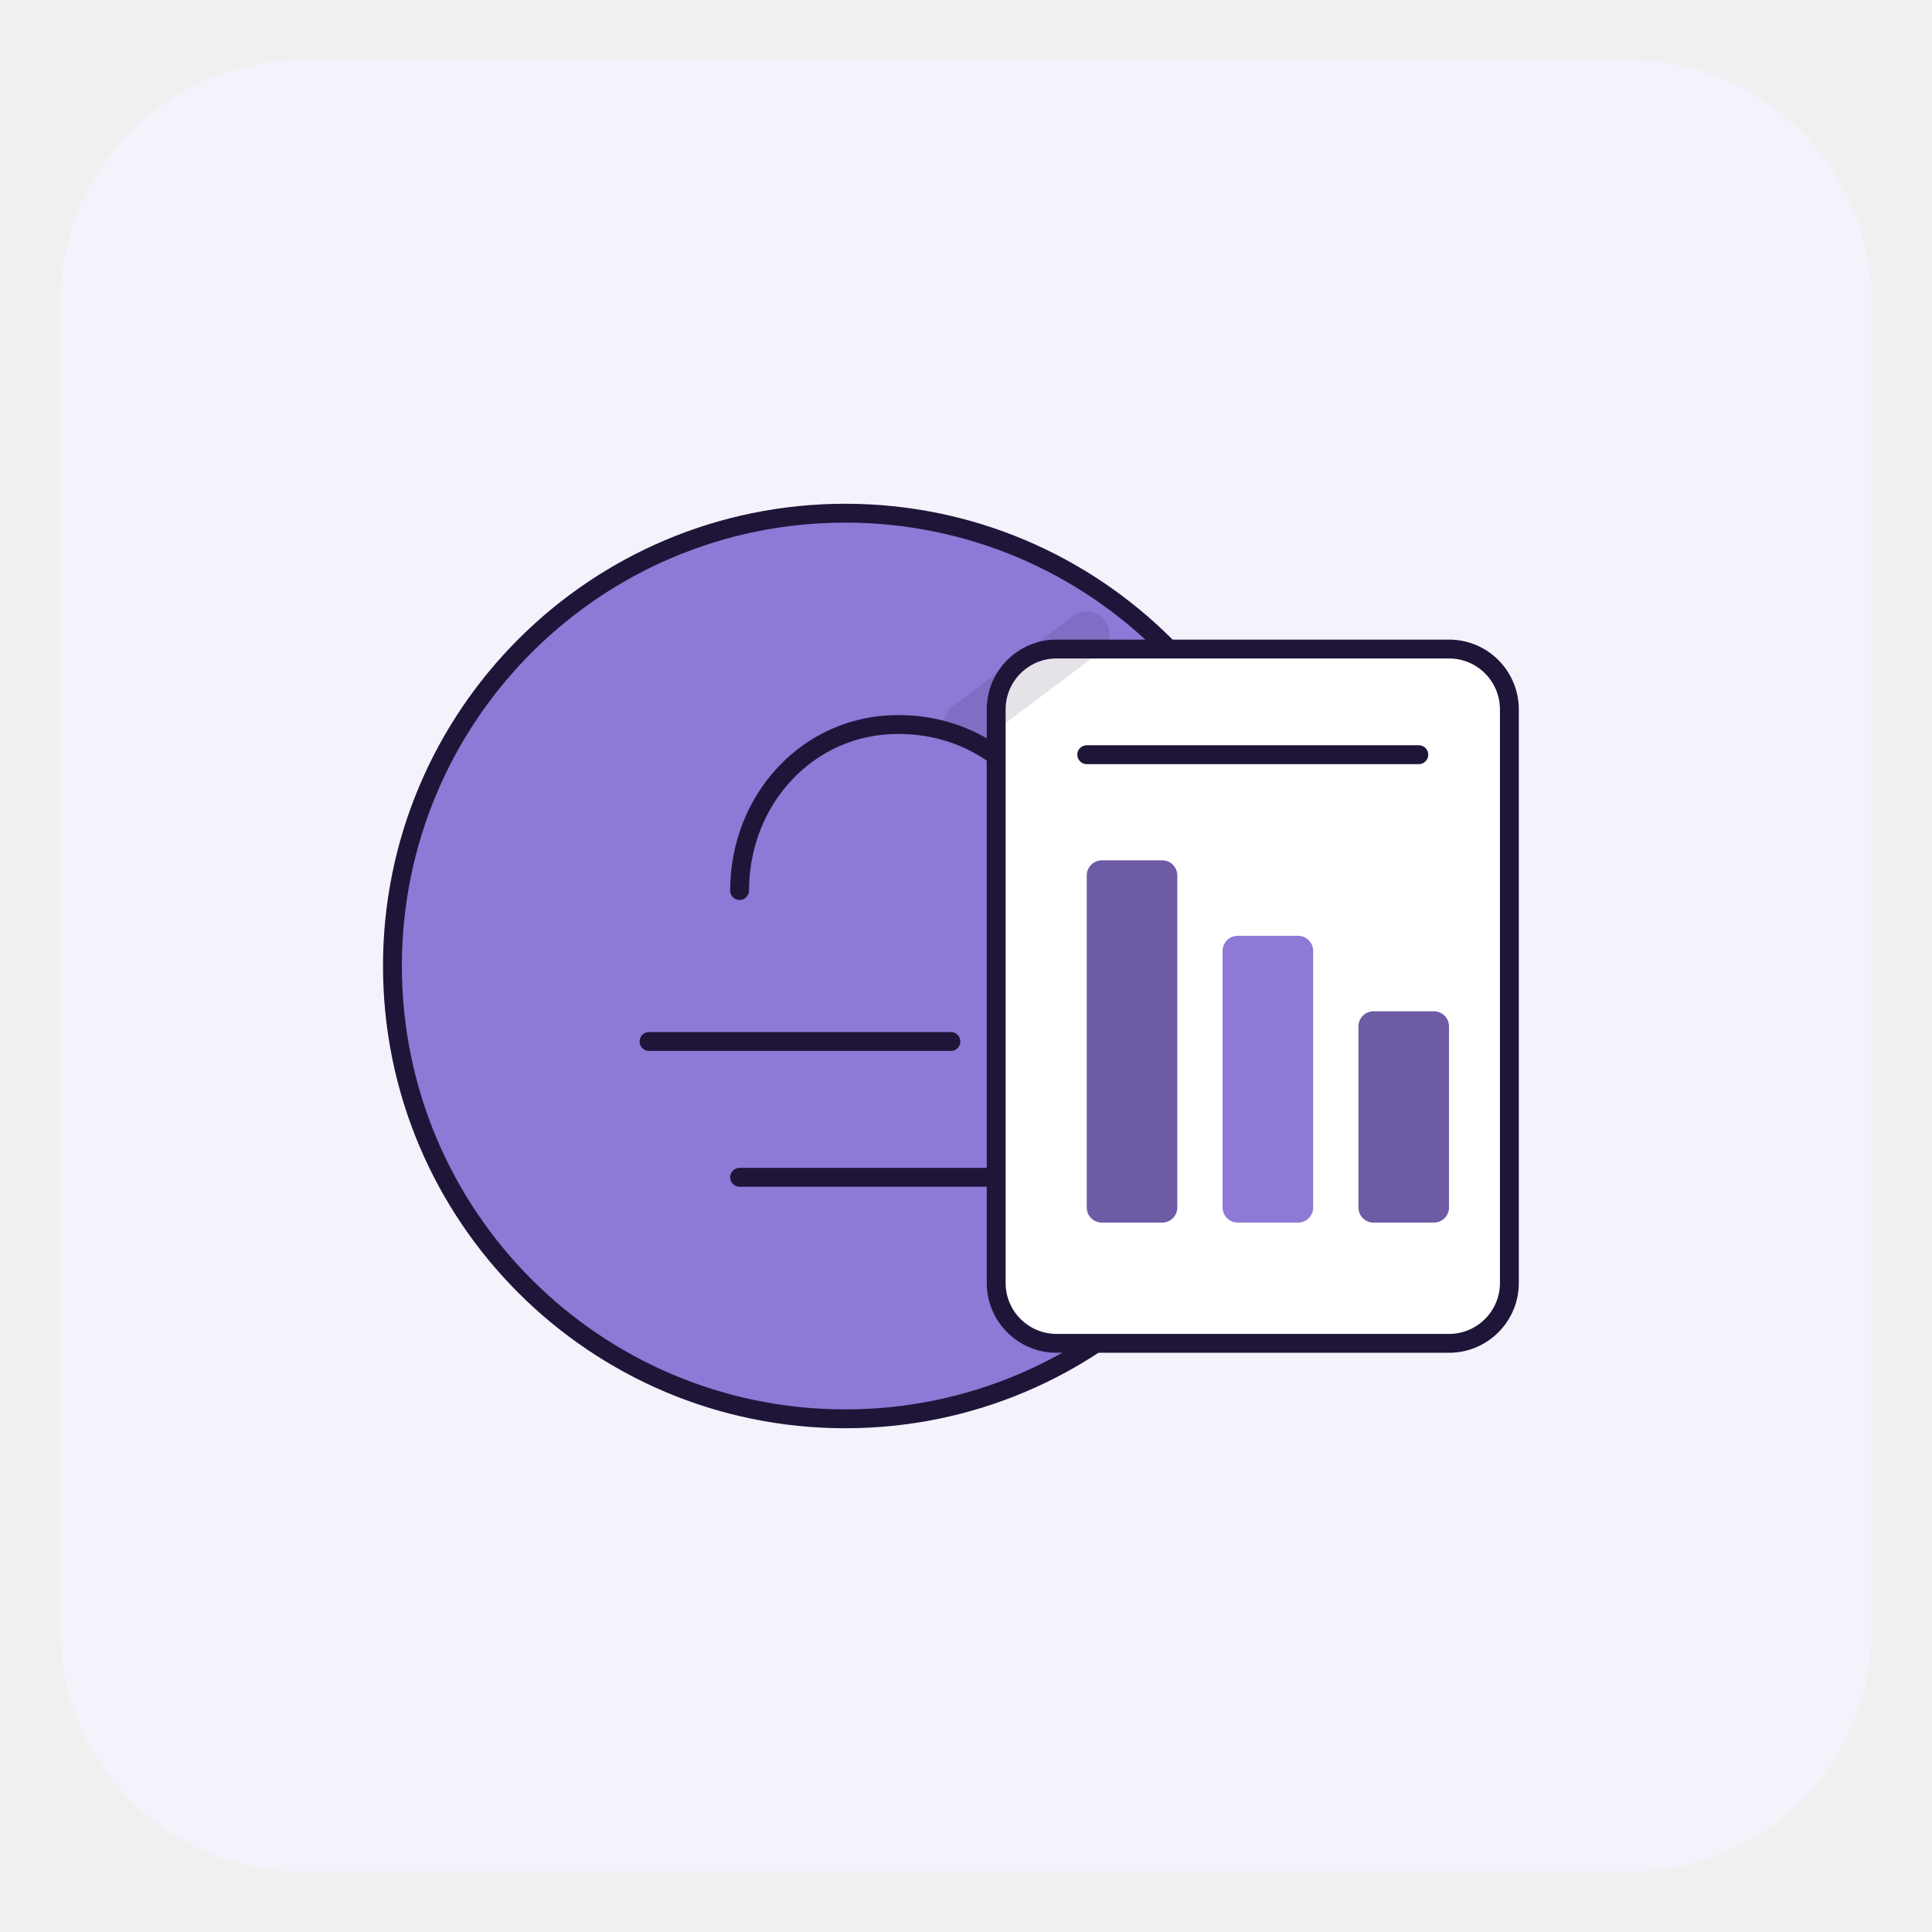
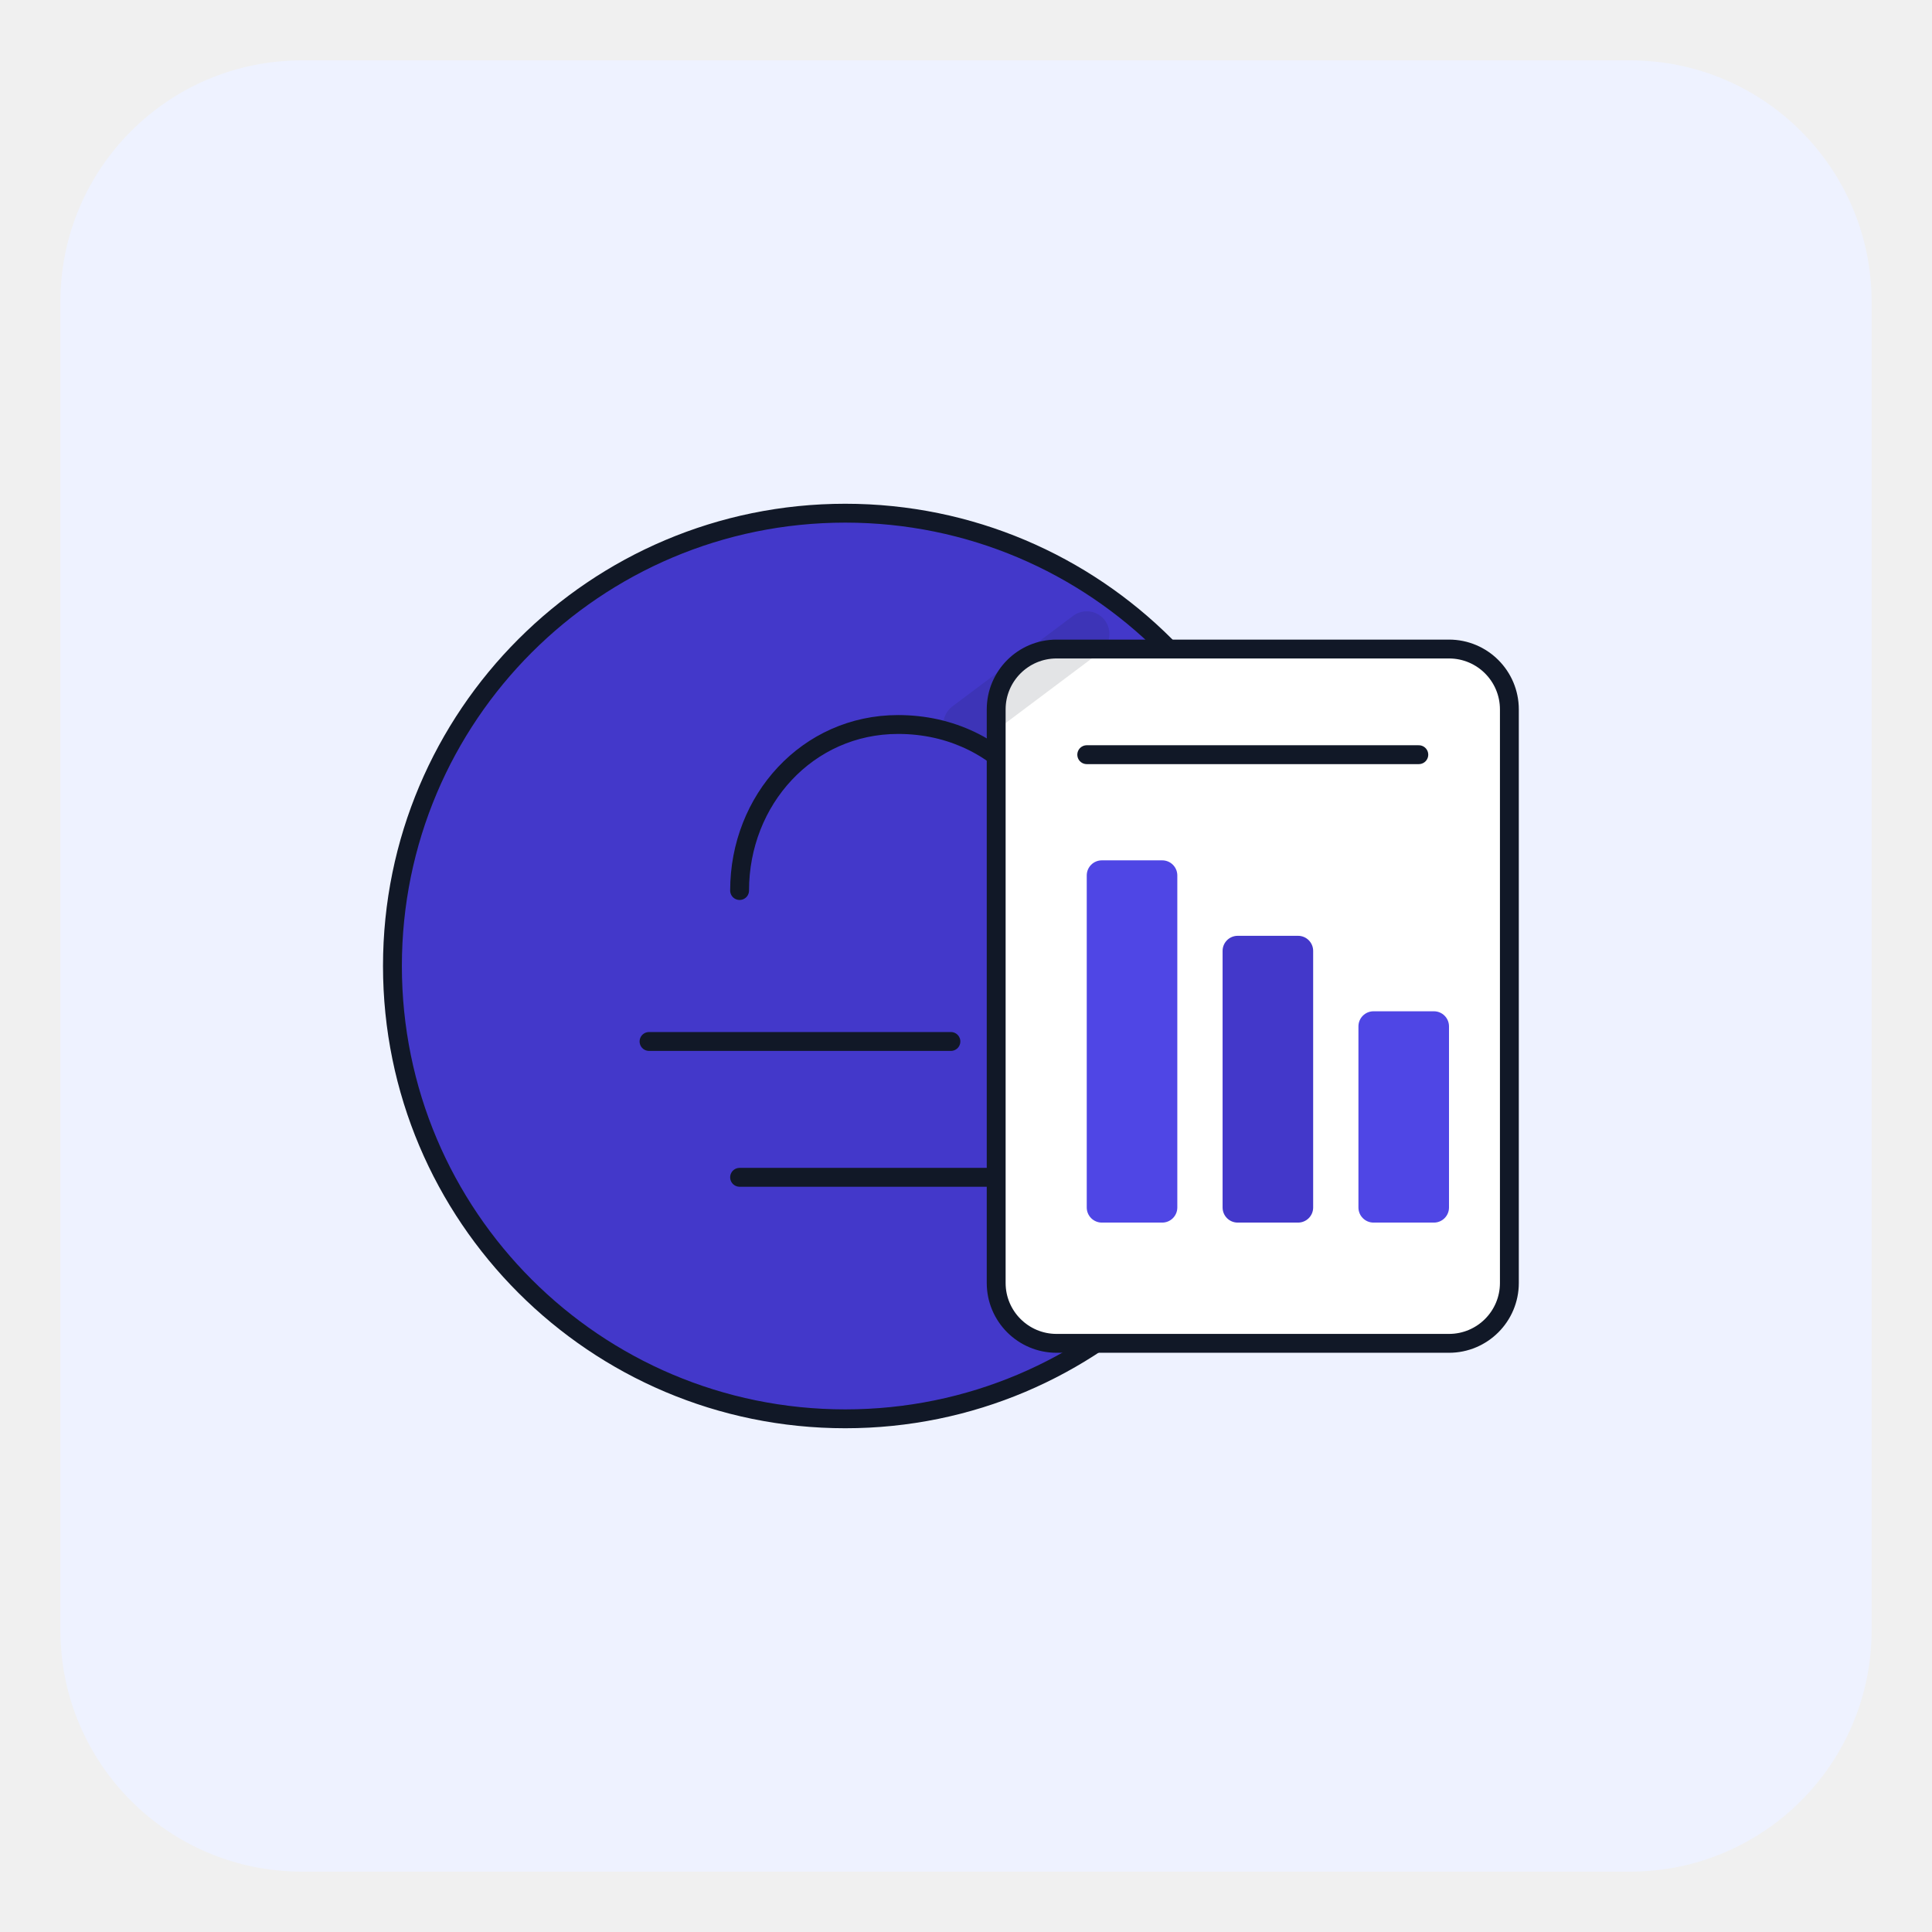
<svg xmlns="http://www.w3.org/2000/svg" width="256" height="256" viewBox="0 0 256 256" role="img" aria-label="Accounts logo: money and report">
  <defs>
    <style>
-       .ink{stroke:#1F1539;stroke-width:2.5;stroke-linecap:round;stroke-linejoin:round}
+       .ink{stroke:#111827;stroke-width:2.5;stroke-linecap:round;stroke-linejoin:round}
    </style>
  </defs>
-   <rect x="8" y="8" width="240" height="240" rx="32" fill="#F4F2FB" />
-   <circle cx="112" cy="128" r="60" fill="#8E79D6" class="" />
+   <rect x="8" y="8" width="240" height="240" rx="32" fill="#eef2ff" />
+   <circle cx="112" cy="128" r="60" fill="#4338ca" />
  <circle cx="112" cy="128" r="60" fill="none" class="ink" />
-   <path d="M98 118c0-12 9-22 21-22 7 0 13 3 17 8M86 138h40m-28 18h44" fill="none" class="ink" />
-   <rect x="132" y="86" width="68" height="92" rx="8" fill="#FFFFFF" class="ink" />
+   <path d="M98 118c0-12 9-22 21-22 7 0 13 3 17 8" fill="none" class="ink" />
+   <path d="M86 138h40m-28 18h44" fill="none" class="ink" />
+   <rect x="132" y="86" width="68" height="92" rx="8" fill="#ffffff" class="ink" />
  <line x1="144" y1="100" x2="188" y2="100" class="ink" />
-   <rect x="144" y="114" width="12" height="48" rx="2" fill="#6D5BA6" />
-   <rect x="162" y="124" width="12" height="38" rx="2" fill="#8E79D6" />
-   <rect x="180" y="134" width="12" height="28" rx="2" fill="#6D5BA6" />
-   <path d="M128 96l16-12" opacity="0.12" stroke="#1F1539" stroke-width="6" stroke-linecap="round" />
+   <rect x="144" y="114" width="12" height="48" rx="2" fill="#4f46e5" />
+   <rect x="162" y="124" width="12" height="38" rx="2" fill="#4338ca" />
+   <rect x="180" y="134" width="12" height="28" rx="2" fill="#4f46e5" />
+   <path d="M128 96l16-12" opacity="0.12" stroke="#111827" stroke-width="6" stroke-linecap="round" />
</svg>
